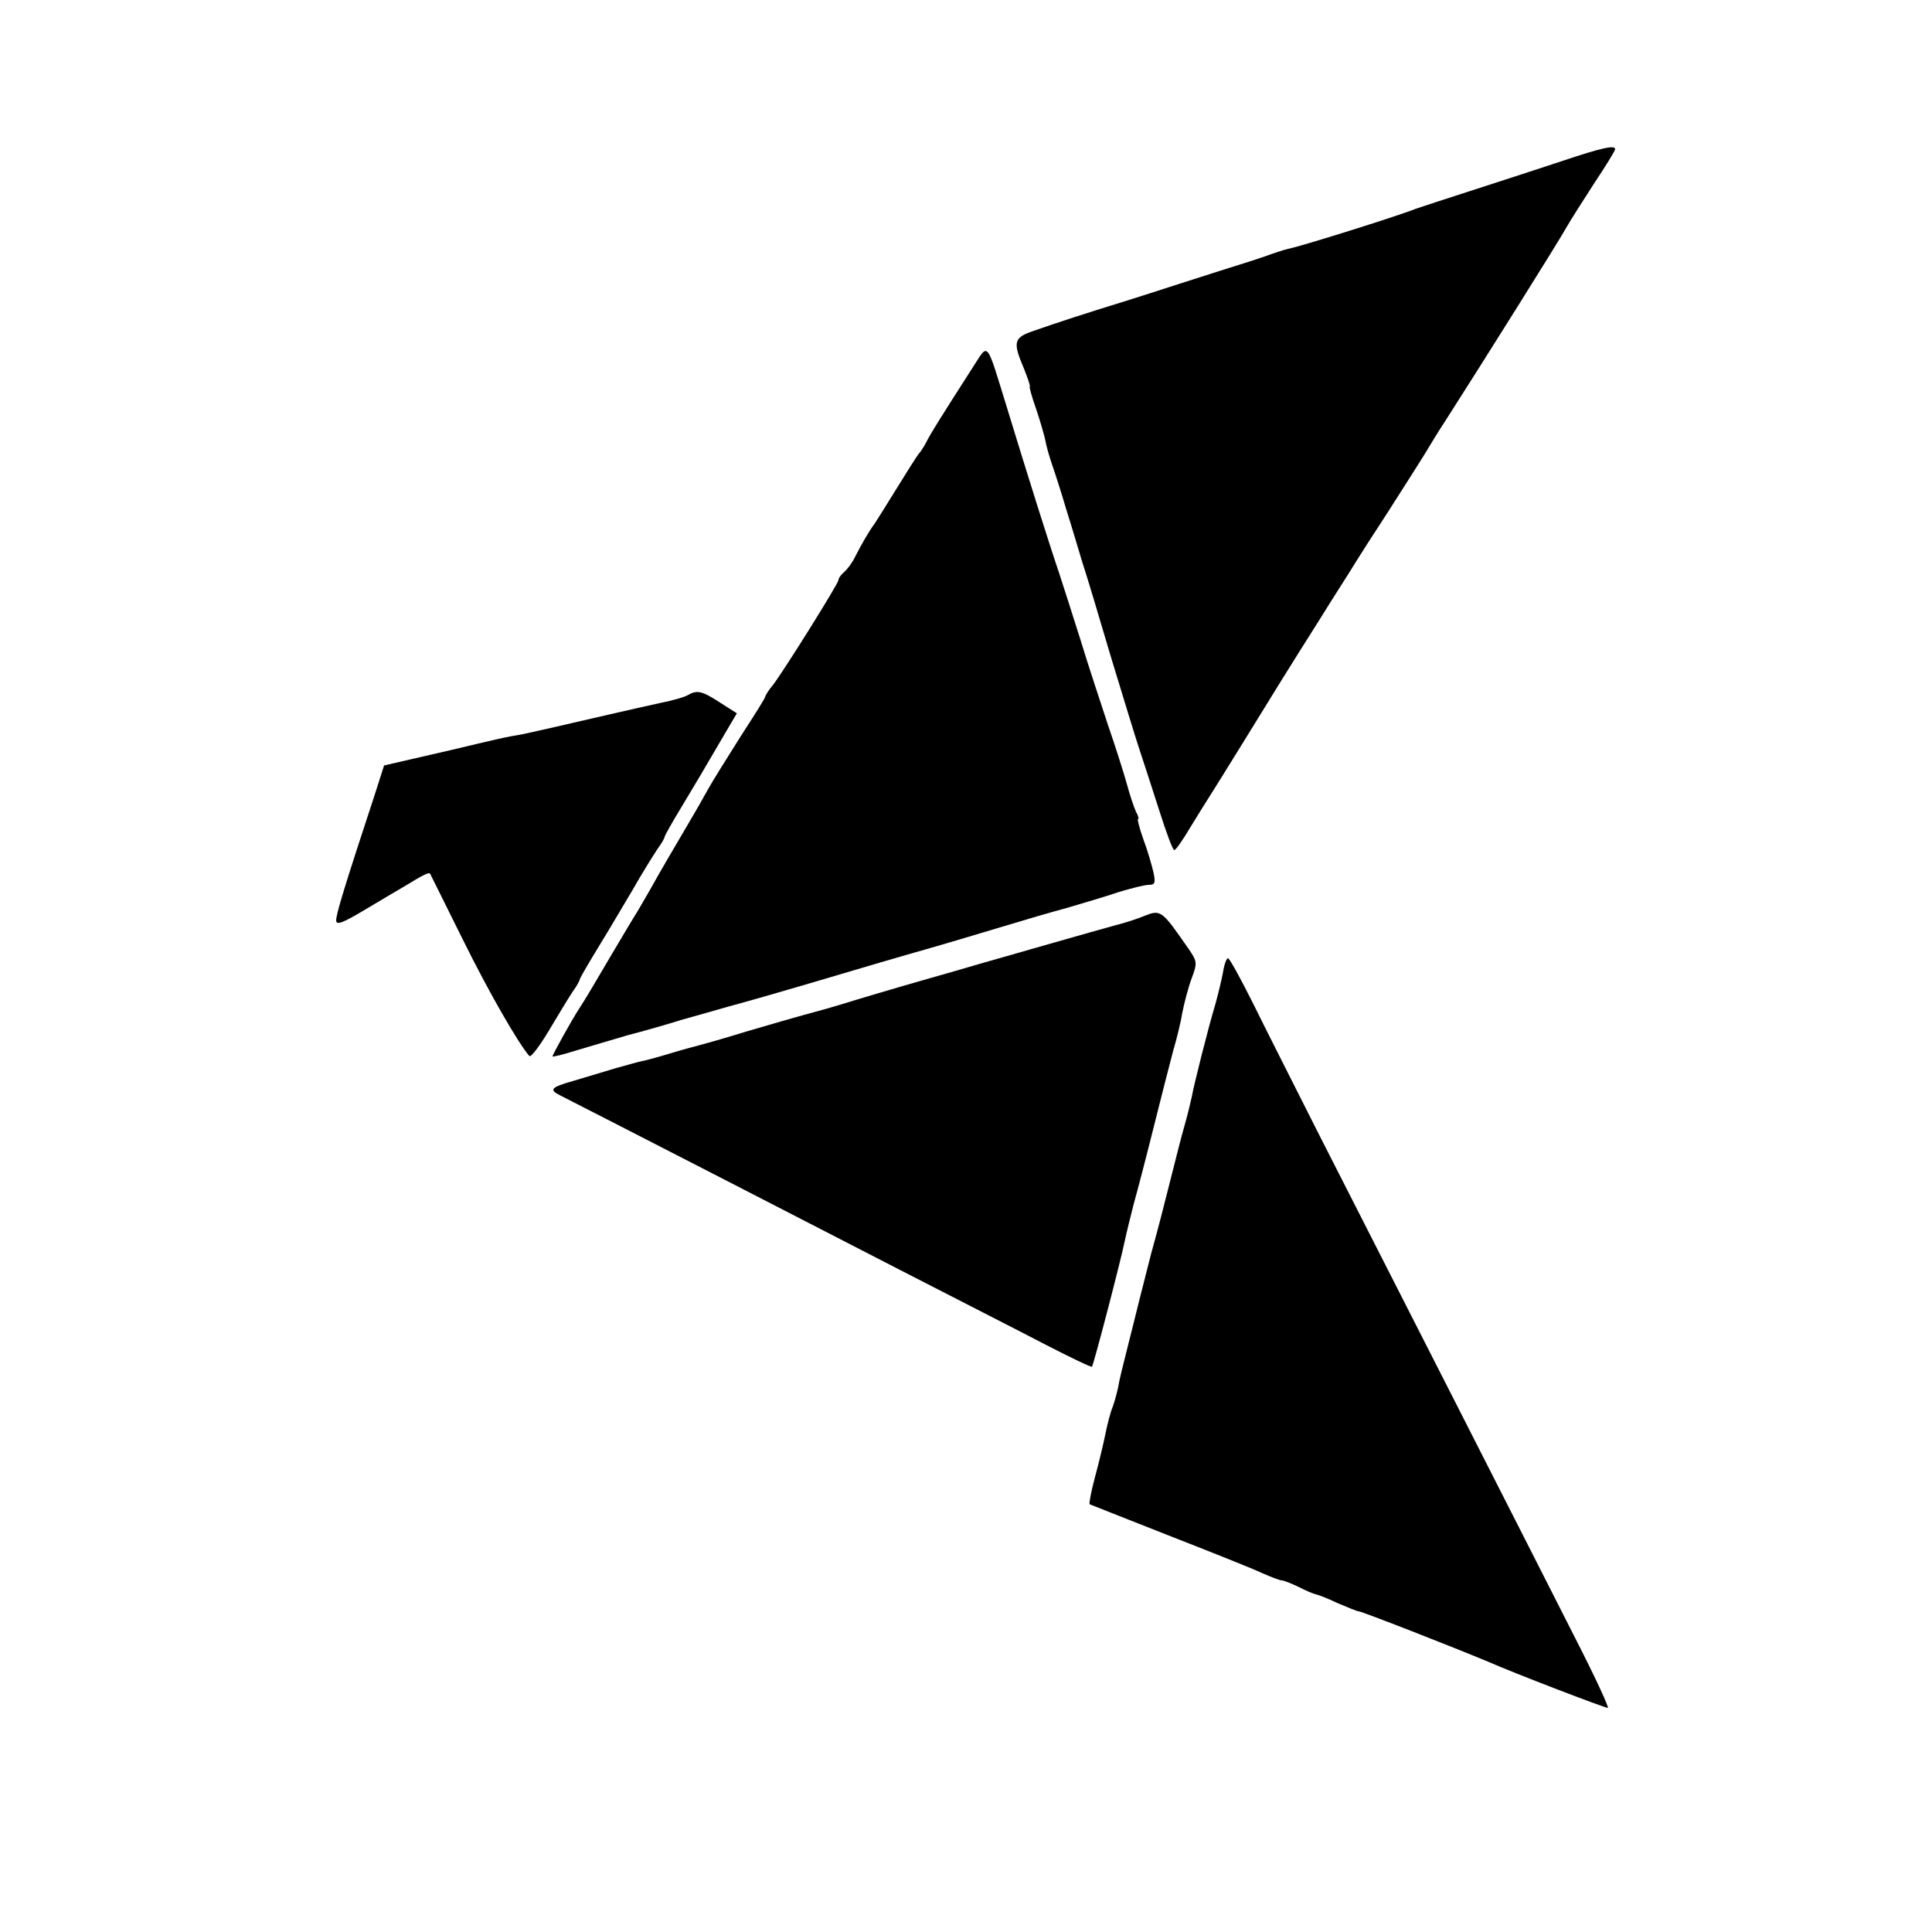
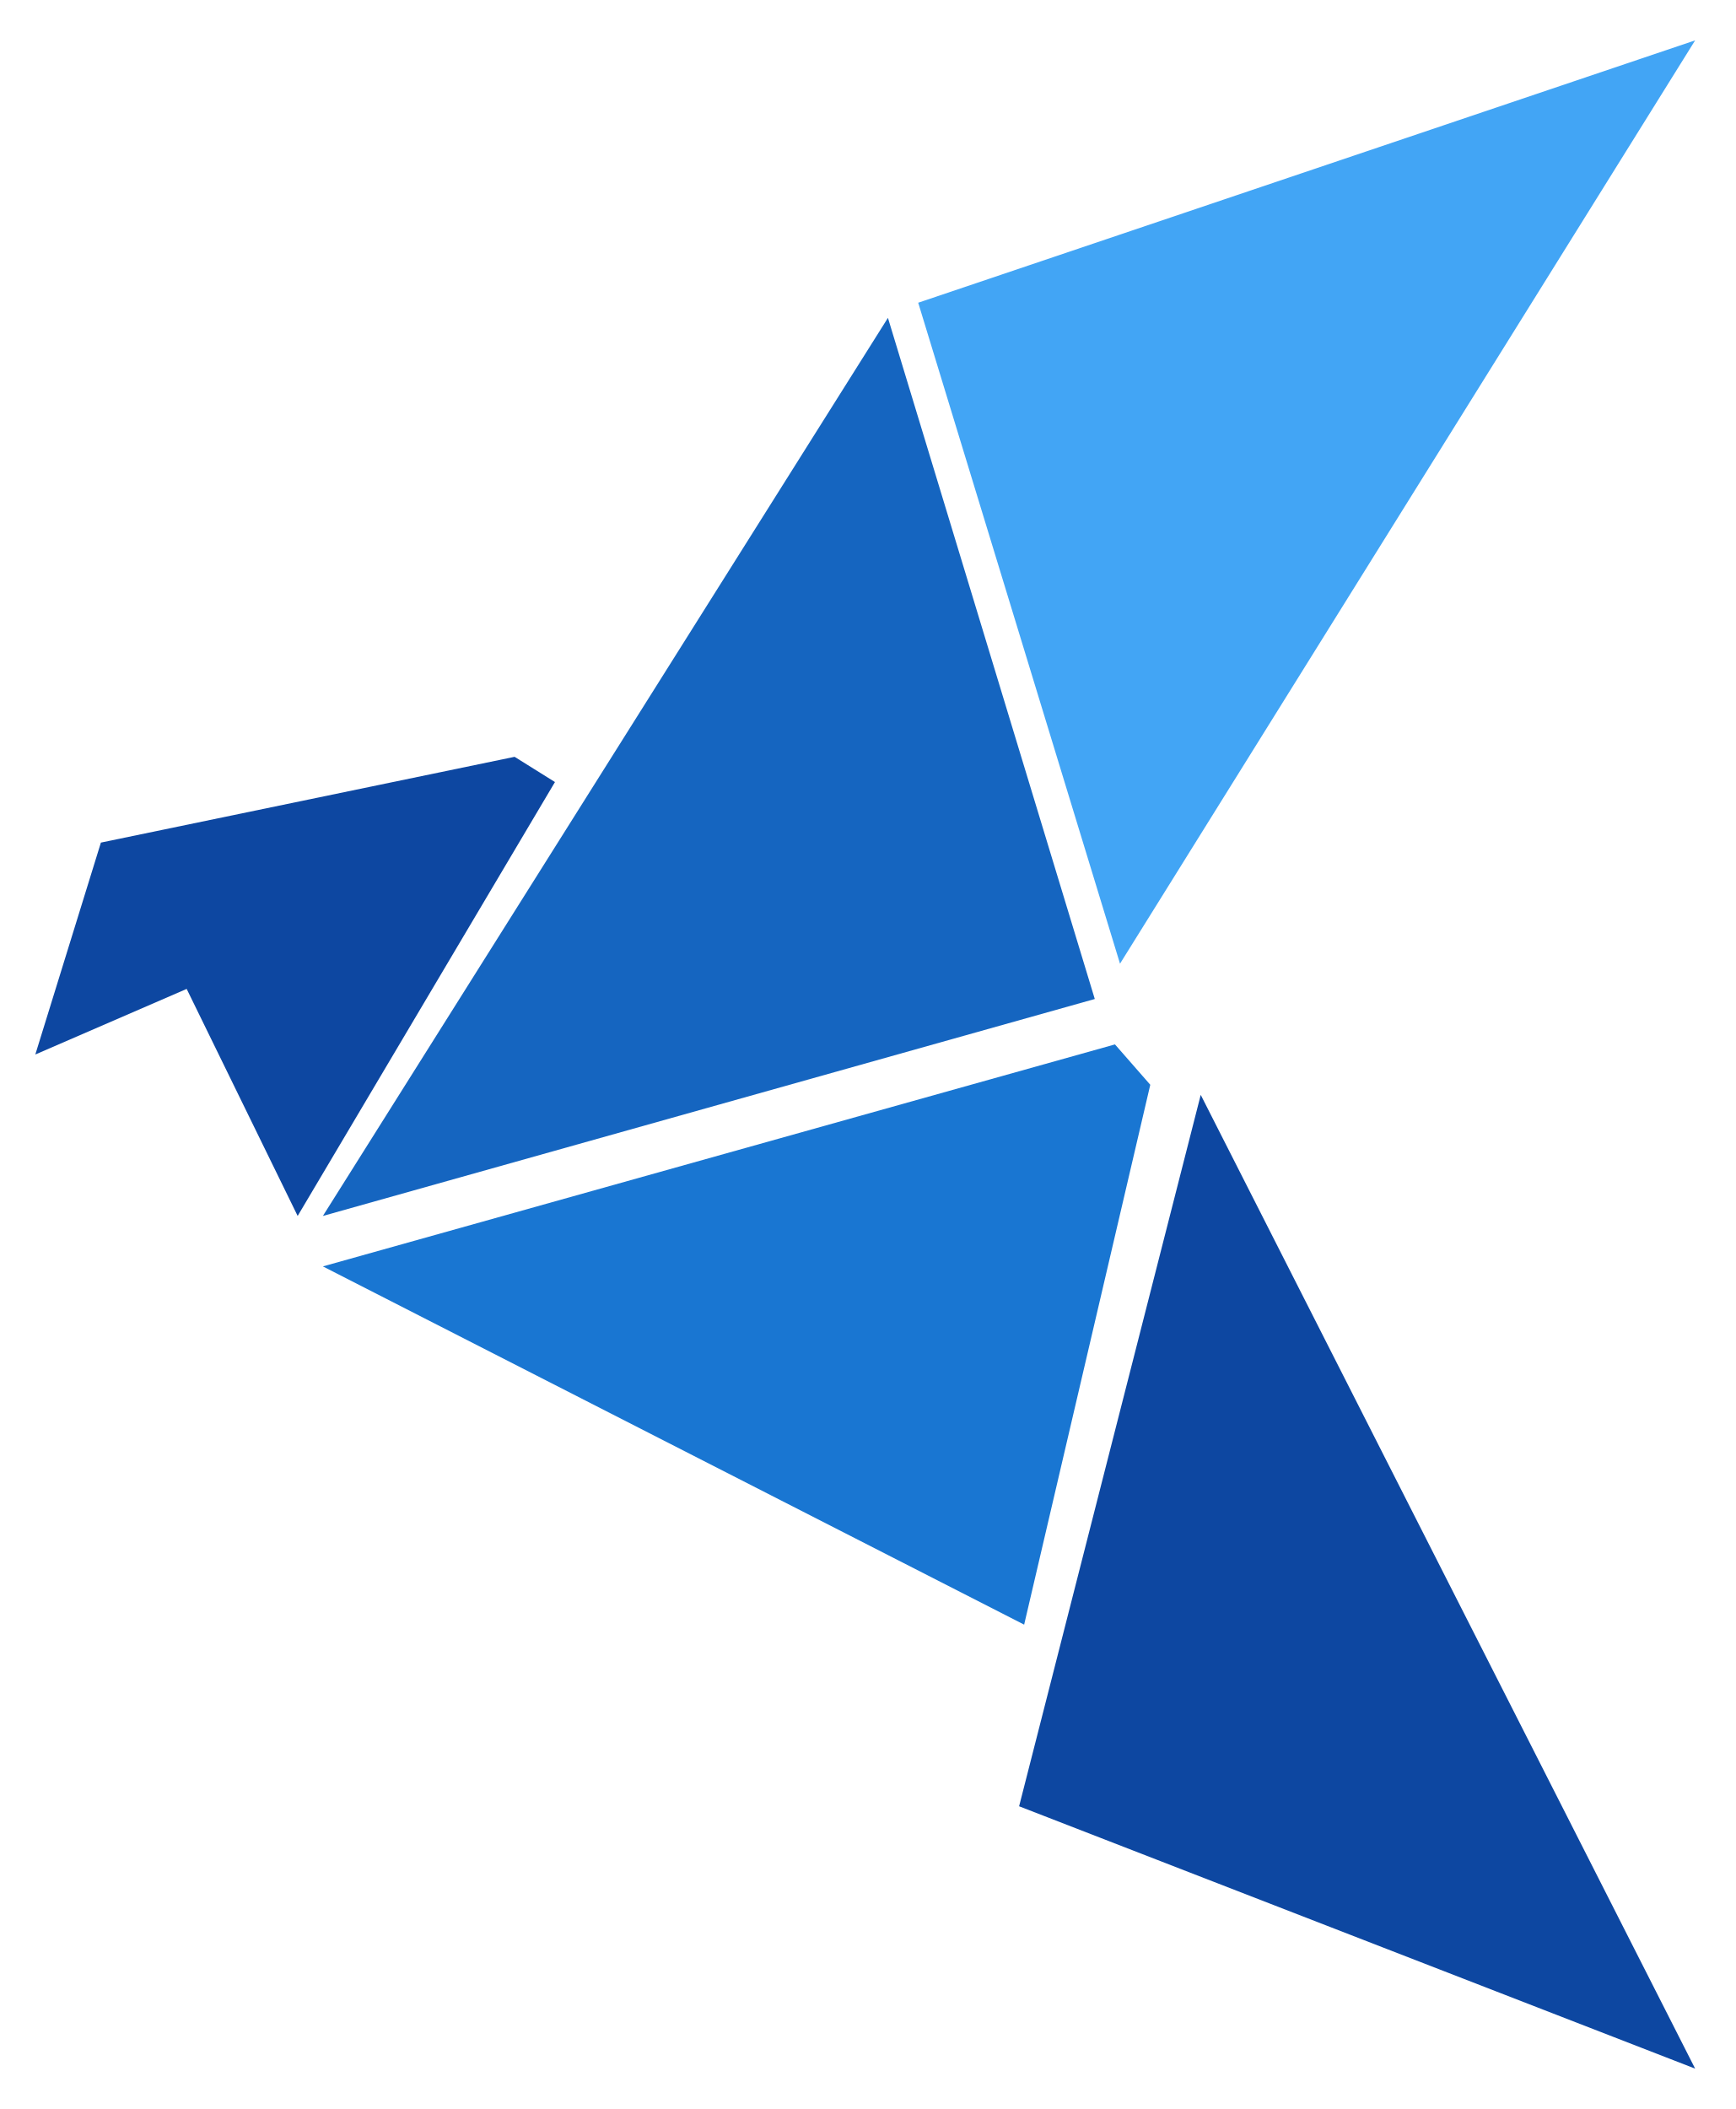
- <svg xmlns="http://www.w3.org/2000/svg" version="1.0" width="500pt" height="500pt" viewBox="0 0 500 500" preserveAspectRatio="xMidYMid meet">
-   <g transform="translate(0,500) scale(0.1,-0.1)" fill="#000000" stroke="none">
-     <path d="M4045 4584 c-55 -18 -158 -52 -230 -75 -71 -23 -139 -45 -150 -49 -53 -21 -300 -98 -331 -104 -10 -2 -37 -11 -59 -19 -22 -8 -74 -24 -115 -37 -41 -13 -97 -31 -125 -40 -27 -9 -84 -27 -125 -40 -88 -27 -178 -56 -237 -77 -50 -17 -52 -29 -23 -97 10 -25 17 -46 15 -46 -2 0 5 -26 16 -57 11 -32 21 -68 24 -81 2 -13 10 -42 18 -65 8 -23 25 -76 37 -117 13 -41 31 -102 41 -135 11 -33 44 -143 74 -245 31 -102 64 -210 74 -240 10 -30 33 -101 51 -157 18 -57 35 -103 39 -103 4 0 22 26 41 58 19 31 42 68 51 82 9 14 47 75 84 135 83 135 125 203 201 323 32 52 71 112 85 135 14 23 55 87 91 142 35 55 78 122 94 148 16 27 40 66 54 87 103 161 295 467 316 505 9 16 41 66 70 111 30 45 54 84 54 88 0 11 -34 4 -135 -30z" />
-     <path d="M2518 4050 c-80 -125 -106 -166 -118 -189 -7 -14 -17 -30 -22 -35 -5 -6 -31 -47 -58 -91 -27 -44 -53 -85 -57 -91 -11 -14 -34 -53 -50 -85 -7 -15 -20 -32 -28 -39 -8 -7 -15 -16 -15 -21 0 -9 -139 -231 -169 -271 -12 -14 -21 -29 -21 -32 0 -3 -29 -49 -64 -103 -34 -54 -73 -116 -85 -138 -12 -22 -32 -57 -44 -77 -35 -59 -88 -150 -106 -183 -9 -16 -24 -41 -32 -55 -9 -14 -37 -61 -63 -105 -67 -114 -69 -117 -87 -145 -20 -31 -69 -119 -69 -124 0 -2 28 5 63 16 34 10 94 28 132 39 39 10 102 28 140 40 39 11 93 26 120 34 45 12 133 37 325 94 36 11 99 29 140 41 78 22 145 42 265 78 39 12 104 31 145 42 41 12 102 30 134 41 33 10 68 19 79 19 16 0 18 5 12 33 -4 17 -15 56 -26 85 -10 28 -16 52 -14 52 3 0 1 9 -5 19 -5 11 -16 43 -24 73 -8 29 -30 98 -49 153 -18 55 -51 154 -71 220 -21 66 -46 145 -56 175 -23 67 -85 264 -134 425 -55 178 -47 168 -88 105z" />
-     <path d="M1780 3201 c-8 -5 -40 -14 -70 -20 -69 -15 -194 -44 -285 -65 -39 -9 -84 -19 -100 -21 -17 -3 -57 -12 -90 -20 -33 -8 -101 -24 -150 -35 l-91 -21 -23 -72 c-82 -249 -101 -313 -101 -329 0 -13 16 -7 70 25 39 23 87 52 108 64 49 30 62 36 65 32 1 -2 39 -78 84 -169 69 -140 145 -271 173 -303 4 -4 26 25 50 65 24 40 51 85 61 100 11 15 19 30 19 32 0 3 15 29 33 59 41 67 46 76 103 172 25 44 55 92 65 107 11 15 19 29 19 32 0 3 18 35 41 73 58 97 57 95 79 133 11 19 31 53 44 75 l23 39 -44 28 c-46 30 -59 33 -83 19z" />
-     <path d="M2960 2629 c-14 -6 -47 -17 -75 -24 -51 -14 -254 -72 -355 -101 -30 -9 -86 -25 -125 -36 -91 -26 -192 -56 -230 -68 -16 -5 -55 -16 -85 -24 -30 -8 -102 -29 -160 -46 -58 -18 -112 -33 -120 -35 -8 -2 -42 -11 -75 -21 -33 -10 -66 -19 -73 -20 -7 -1 -37 -10 -67 -18 -30 -9 -80 -24 -110 -33 -60 -17 -65 -23 -35 -38 34 -17 238 -122 435 -223 105 -54 305 -157 445 -229 140 -72 309 -158 374 -192 66 -34 120 -60 122 -58 4 4 74 272 85 326 5 24 16 67 23 95 8 28 31 116 51 196 20 80 43 170 51 200 9 30 20 75 24 100 5 25 15 64 24 88 15 40 14 44 -7 75 -71 102 -72 104 -117 86z" />
-     <path d="M3165 2483 c-4 -21 -13 -58 -20 -83 -17 -56 -55 -206 -61 -240 -3 -14 -11 -47 -19 -75 -8 -27 -23 -88 -35 -135 -20 -79 -30 -119 -51 -195 -4 -16 -17 -66 -28 -110 -11 -44 -27 -109 -36 -144 -9 -35 -19 -76 -21 -90 -3 -14 -9 -37 -14 -51 -6 -14 -14 -45 -19 -70 -5 -25 -17 -75 -27 -112 -10 -37 -16 -69 -14 -71 3 -1 95 -38 205 -81 110 -43 218 -86 241 -97 23 -10 46 -19 51 -19 5 0 25 -8 44 -17 19 -10 39 -18 44 -19 6 -1 32 -11 57 -23 26 -11 50 -21 54 -21 8 0 248 -94 334 -130 73 -32 303 -120 311 -120 4 0 -32 78 -80 172 -122 241 -533 1048 -668 1313 -61 121 -138 273 -170 338 -32 64 -61 117 -65 117 -4 0 -10 -17 -13 -37z" />
-   </g>
+ <svg xmlns="http://www.w3.org/2000/svg" viewBox="80 30 344 418">
+   <polygon points="262,90 416,38 302,221" fill="#42A5F5" />
+   <polygon points="256,93 297,228 144,271" fill="#1565C0" />
+   <polygon points="87,239 100,197 182,180 190,185 139,271 117,226" fill="#0D47A1" />
+   <polygon points="144,281 301,237 308,245 283,352" fill="#1976D2" />
+   <polygon points="318,247 416,440 282,388" fill="#0D47A1" />
</svg>
